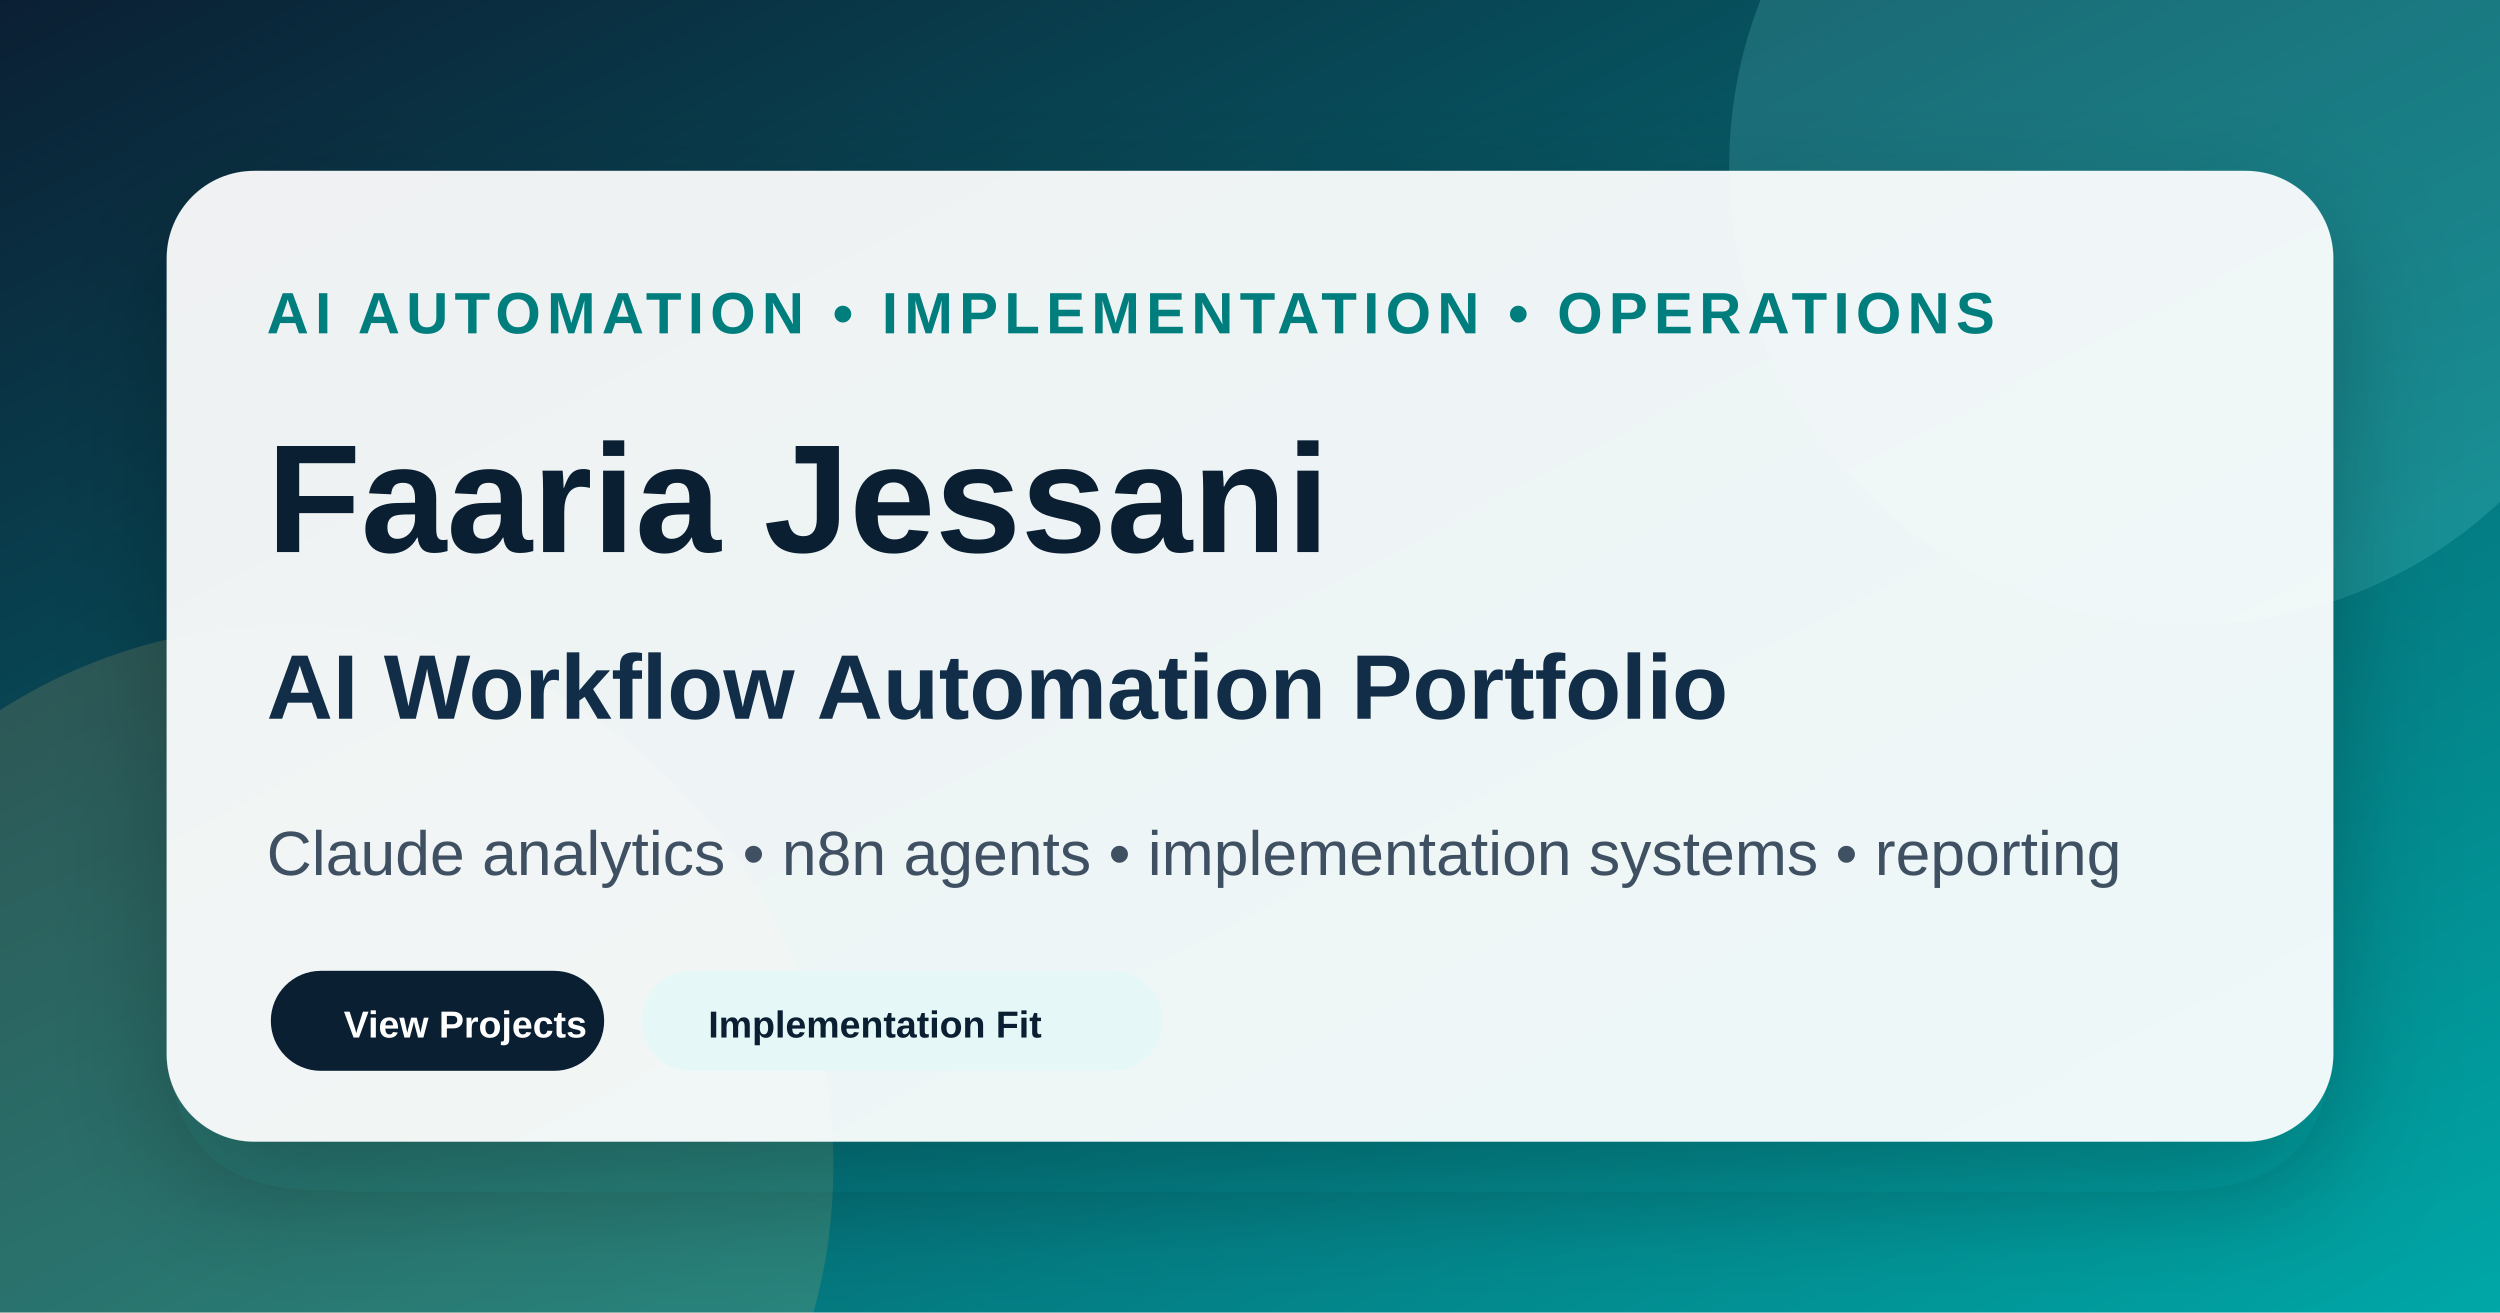
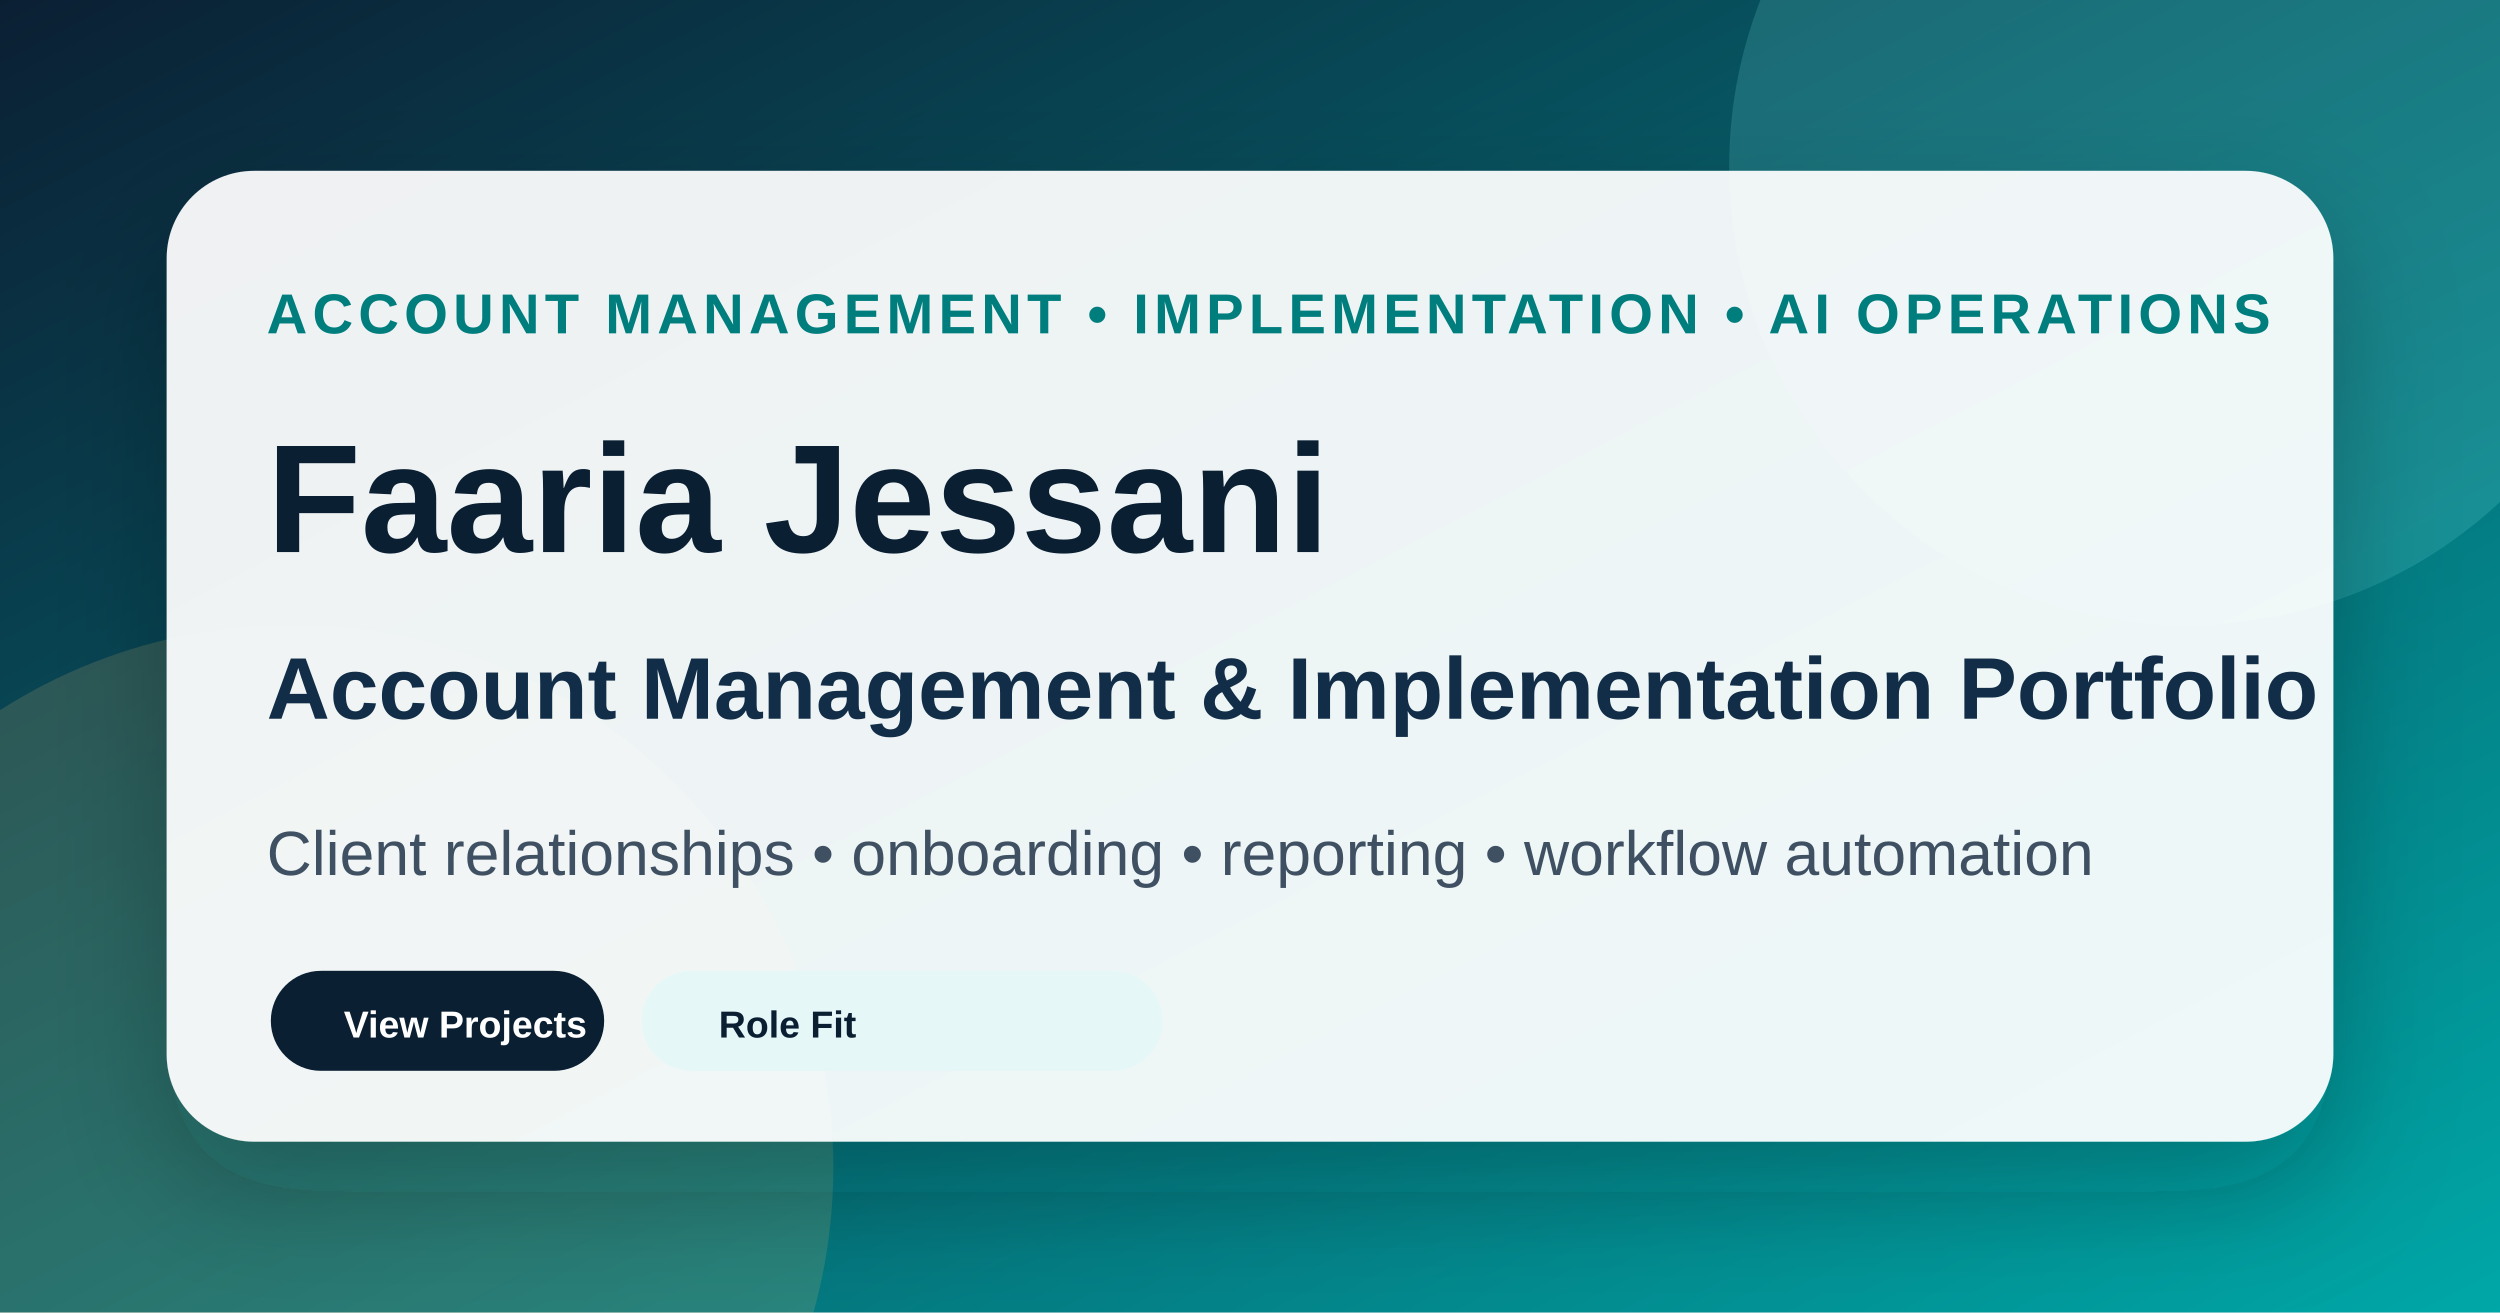
<svg xmlns="http://www.w3.org/2000/svg" width="1200" height="630" viewBox="0 0 1200 630">
  <defs>
    <linearGradient id="bg" x1="0" x2="1" y1="0" y2="1">
      <stop stop-color="#0b1f33" />
      <stop offset="1" stop-color="#00a7a7" />
    </linearGradient>
    <filter id="shadow" x="-20%" y="-20%" width="140%" height="140%">
      <feDropShadow dx="0" dy="24" stdDeviation="28" flood-color="#06131f" flood-opacity="0.28" />
    </filter>
  </defs>
  <rect width="1200" height="630" fill="url(#bg)" />
  <circle cx="1050" cy="80" r="220" fill="#72e5e5" opacity="0.18" />
  <circle cx="140" cy="560" r="260" fill="#f5c76b" opacity="0.15" />
  <rect x="80" y="82" width="1040" height="466" rx="42" fill="#ffffff" opacity="0.93" filter="url(#shadow)" />
-   <text x="128" y="160" fill="#007d7d" font-family="Arial, sans-serif" font-size="28" font-weight="700" letter-spacing="3">AI AUTOMATION • IMPLEMENTATION • OPERATIONS</text>
+   <text x="128" y="160" fill="#007d7d" font-family="Arial, sans-serif" font-size="27" font-weight="700" letter-spacing="2.5">ACCOUNT MANAGEMENT • IMPLEMENTATION • AI OPERATIONS</text>
  <text x="128" y="265" fill="#0b1f33" font-family="Arial, sans-serif" font-size="74" font-weight="900">Faaria Jessani</text>
-   <text x="128" y="345" fill="#112d47" font-family="Arial, sans-serif" font-size="44" font-weight="700">AI Workflow Automation Portfolio</text>
-   <text x="128" y="420" fill="#3f5063" font-family="Arial, sans-serif" font-size="30">Claude analytics • n8n agents • implementation systems • reporting</text>
+   <text x="128" y="345" fill="#112d47" font-family="Arial, sans-serif" font-size="42" font-weight="700">Account Management &amp; Implementation Portfolio</text>
+   <text x="128" y="420" fill="#3f5063" font-family="Arial, sans-serif" font-size="30">Client relationships • onboarding • reporting • workflow automation</text>
  <g transform="translate(130 466)">
    <rect width="160" height="48" rx="24" fill="#0b1f33" />
    <text x="35" y="32" fill="#ffffff" font-family="Arial" font-size="18" font-weight="700">View Projects</text>
    <rect x="178" width="250" height="48" rx="24" fill="#e5f7f7" />
-     <text x="210" y="32" fill="#0b1f33" font-family="Arial" font-size="18" font-weight="700">Implementation Fit</text>
+     <text x="215" y="32" fill="#0b1f33" font-family="Arial" font-size="18" font-weight="700">Role Fit</text>
  </g>
</svg>
